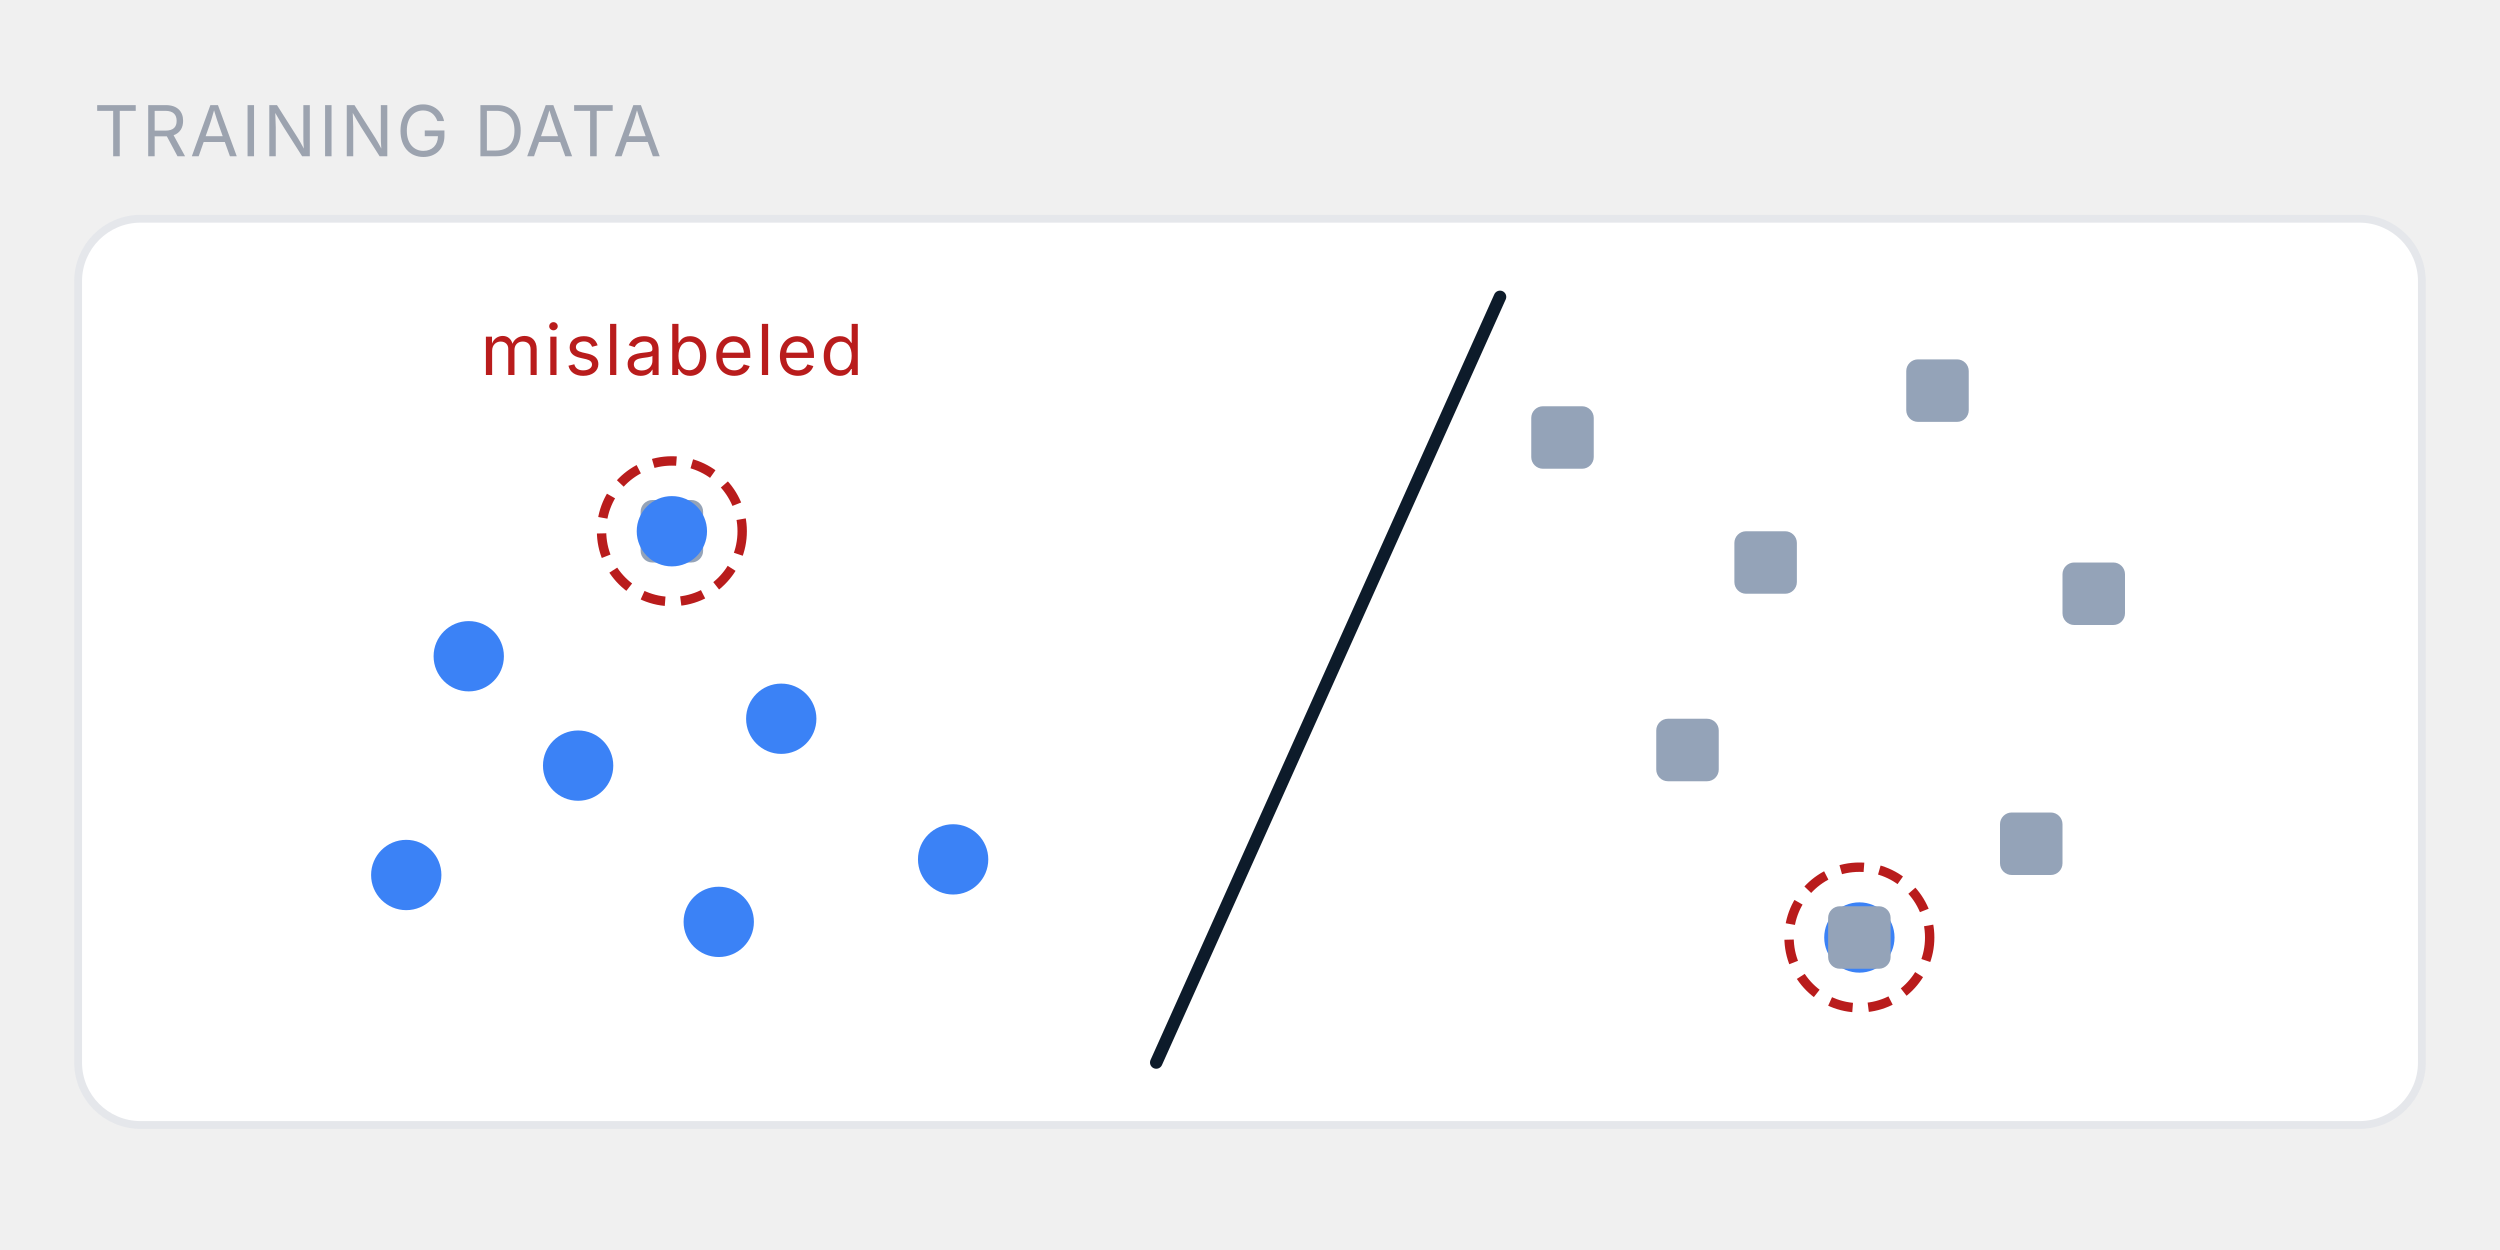
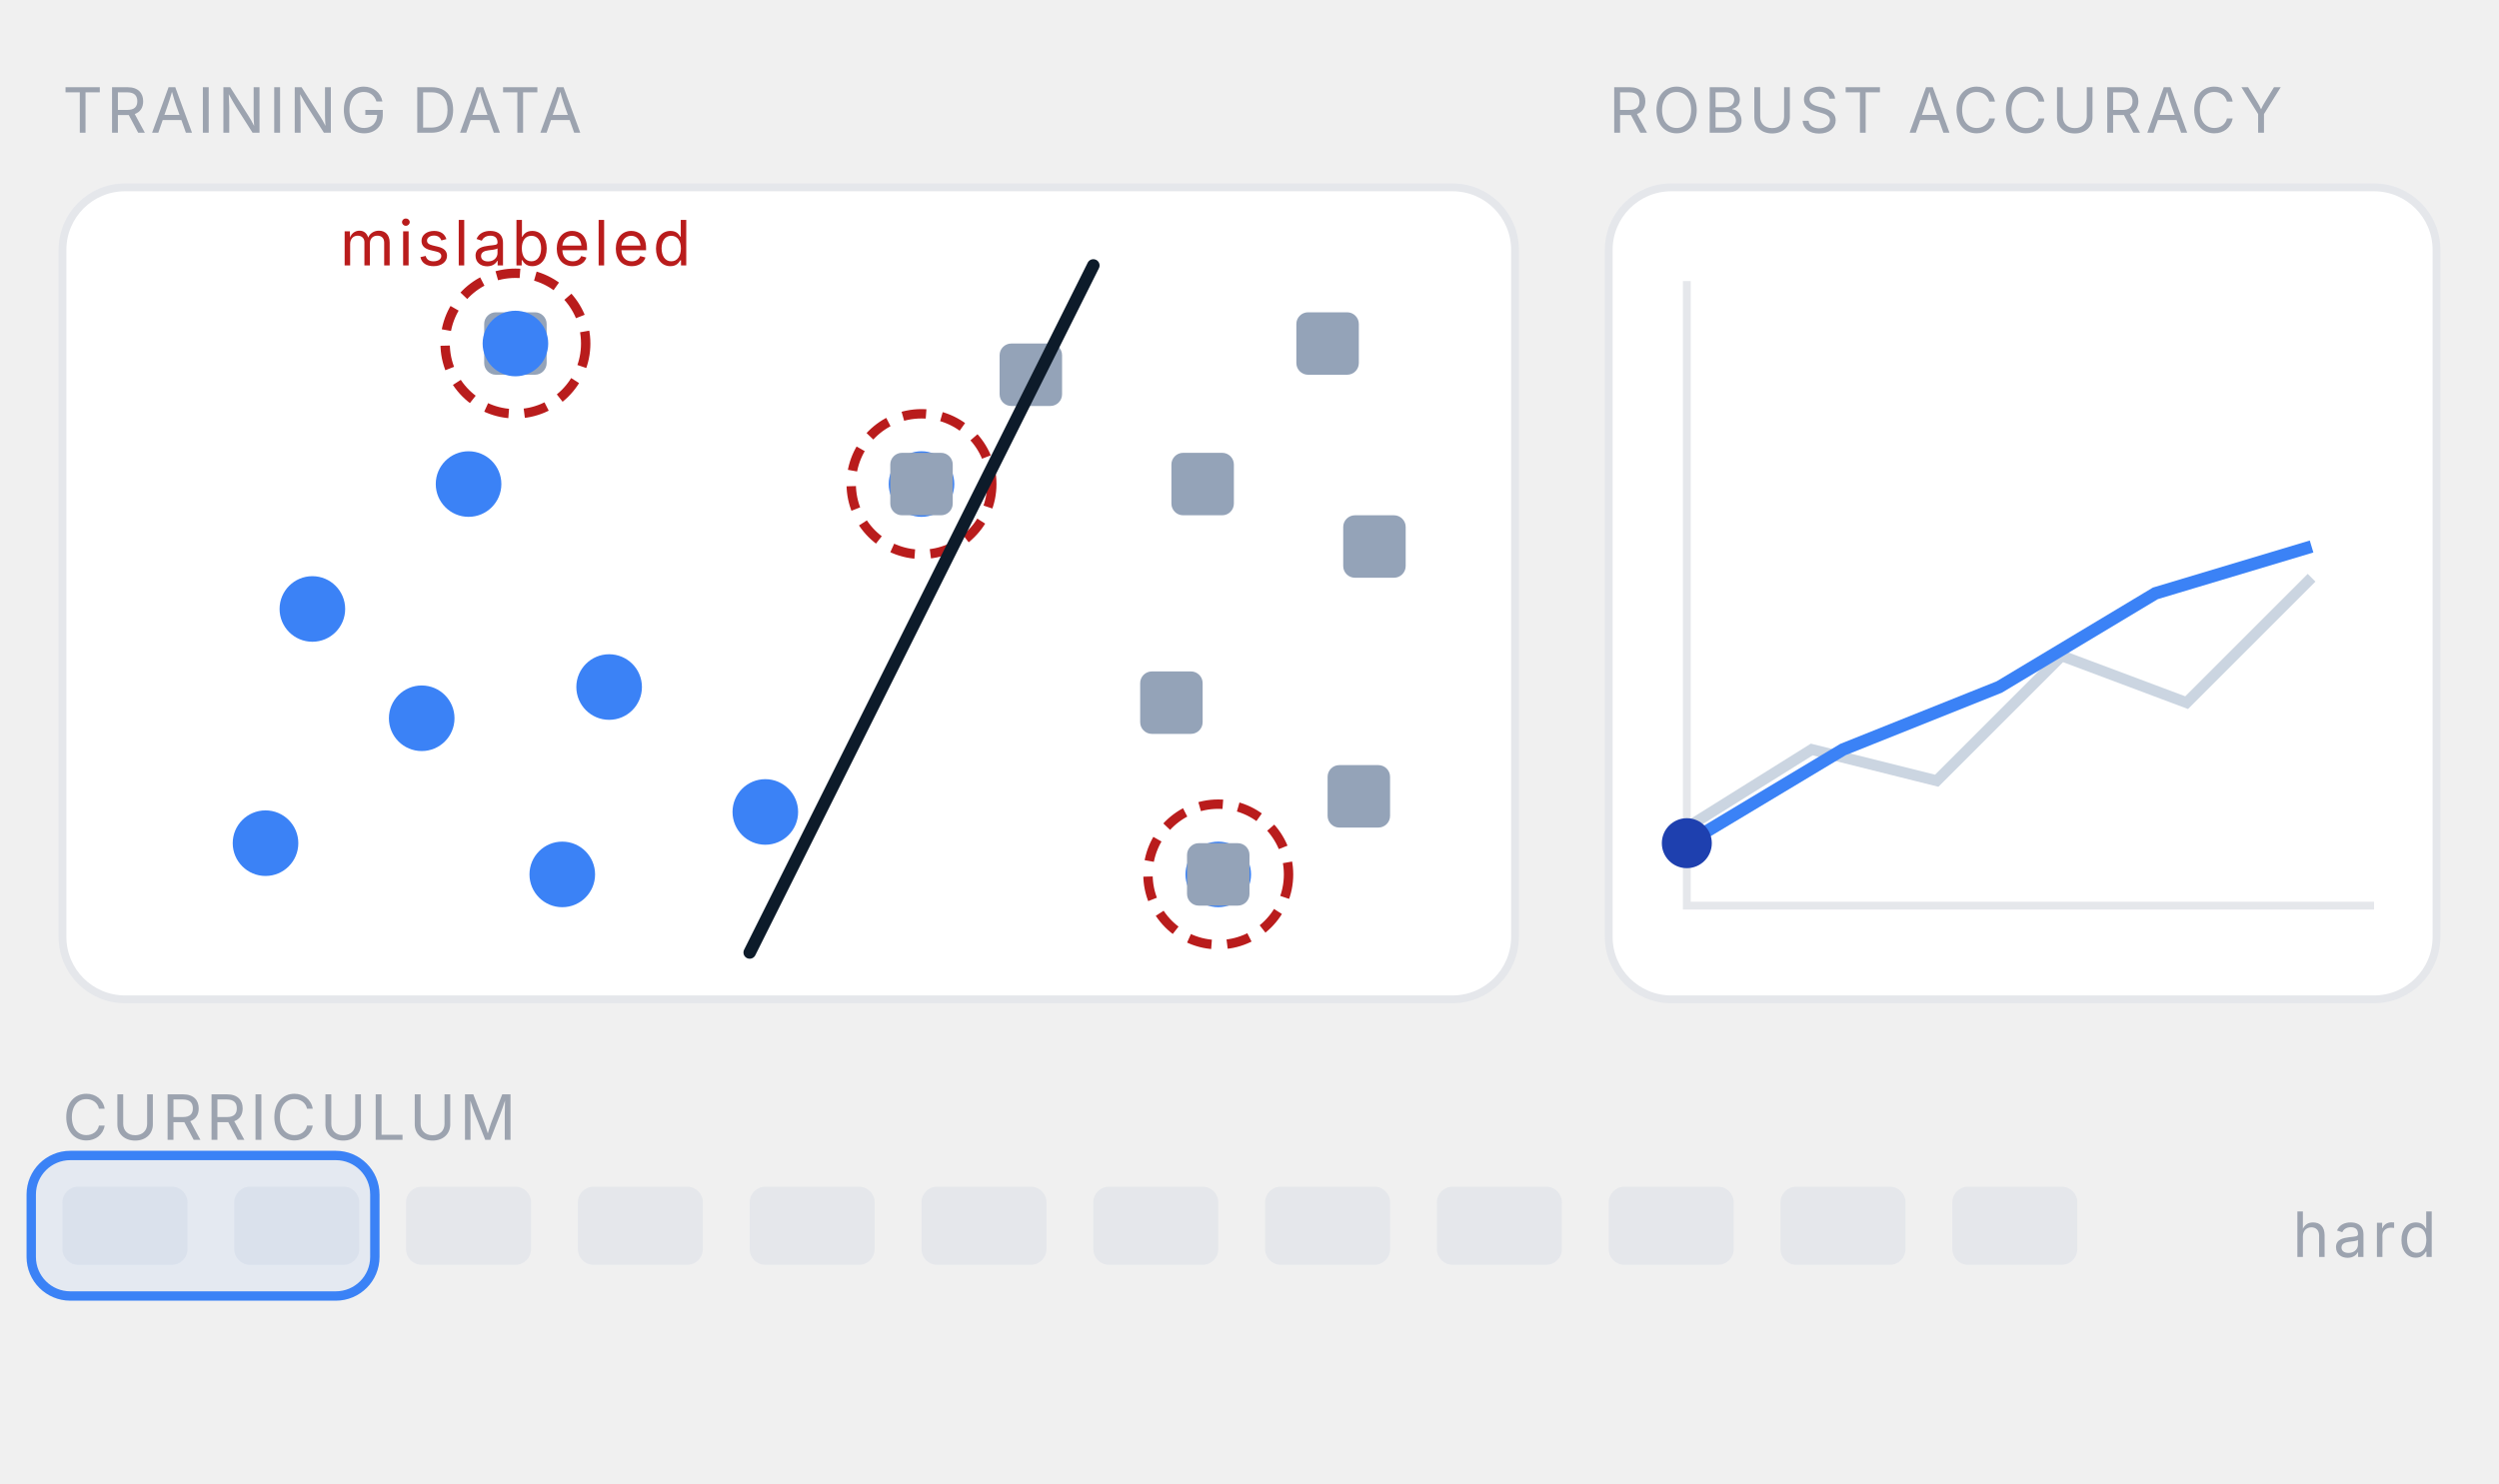
- <svg xmlns="http://www.w3.org/2000/svg" viewBox="0 0 320 160" width="320" height="160" role="img" aria-label="Mislabeled training points being corrected so the decision boundary settles">
+ <svg xmlns="http://www.w3.org/2000/svg" viewBox="0 0 320 190" width="320" height="190" role="img" aria-label="Mislabeled points are flagged and corrected, the decision boundary settles, robust accuracy climbs, and a curriculum window sweeps the training set from easy to hard">
  <style>
    .panel { fill: #ffffff; stroke: #e5e7eb; stroke-width: 1; }
    .lbl   { font-family: -apple-system, BlinkMacSystemFont, system-ui, 'Segoe UI', sans-serif;
-              font-size: 9px; fill: #9ca3af; letter-spacing: 0.04em; }
-     .lbl-bad { fill: #b91c1c; }
-     .cls-a { fill: #3b82f6; }
-     .cls-b { fill: #94a3b8; }
-     .bound { stroke: #0d1b2a; stroke-width: 1.6; stroke-linecap: round;
-              transform-box: fill-box; transform-origin: 50% 50%;
-              animation: settle 6s ease-in-out infinite; }
-     .wrong { animation: fade-out 6s ease-in-out infinite }
-     .fixed { animation: fade-in 6s ease-in-out infinite }
-     .flag  { animation: flag 6s ease-in-out infinite }
-     @keyframes settle   { 0%, 18% { transform: rotate(-7deg) } 46%, 88% { transform: rotate(0deg) }
-                           100% { transform: rotate(-7deg) } }
-     @keyframes fade-out { 0%, 24% { opacity: 1 } 42%, 90% { opacity: 0 } 100% { opacity: 1 } }
-     @keyframes fade-in  { 0%, 24% { opacity: 0 } 42%, 90% { opacity: 1 } 100% { opacity: 0 } }
-     @keyframes flag     { 0%, 20% { opacity: 1 } 40%, 92% { opacity: 0 } 100% { opacity: 1 } }
+              font-size: 8px; fill: #9ca3af; letter-spacing: 0.06em; }
+     .bad   { fill: #b91c1c; }
+     .axis  { fill: none; stroke: #e5e7eb; stroke-width: 1; }
+     .a     { fill: #3b82f6; }
+     .b     { fill: #94a3b8; }
+ 
+     .bound  { stroke: #0d1b2a; stroke-width: 1.6; stroke-linecap: round;
+               transform-box: fill-box; transform-origin: 50% 50%;
+               animation: settle 8s ease-in-out infinite; }
+     .wrong  { animation: out 8s ease-in-out infinite }
+     .fixed  { animation: in 8s ease-in-out infinite }
+     .flag   { animation: flag 8s ease-in-out infinite }
+     .f2 { animation-delay: .5s }   .f3 { animation-delay: 1s }
+ 
+     .jit    { fill: none; stroke: #cbd5e1; stroke-width: 1.4; animation: out 8s ease-in-out infinite }
+     .smooth { fill: none; stroke: #3b82f6; stroke-width: 1.6; stroke-dasharray: 150;
+               animation: trace 8s ease-in-out infinite }
+     .runner { fill: #1e40af; animation: run 8s ease-in-out infinite }
+ 
+     .win    { fill: #3b82f6; fill-opacity: .07; stroke: #3b82f6; stroke-width: 1.2;
+               animation: sweep 8s ease-in-out infinite }
+     .seen   { animation: seen 8s ease-in-out infinite }
+ 
+     @keyframes settle { 0%, 14% { transform: rotate(-8deg) } 20% { transform: rotate(4deg) }
+                         30% { transform: rotate(-2deg) } 44%, 88% { transform: rotate(0deg) }
+                         100% { transform: rotate(-8deg) } }
+     @keyframes out    { 0%, 22% { opacity: 1 } 40%, 92% { opacity: 0 } 100% { opacity: 1 } }
+     @keyframes in     { 0%, 22% { opacity: 0 } 40%, 92% { opacity: 1 } 100% { opacity: 0 } }
+     @keyframes flag   { 0%, 6% { opacity: 0 } 12%, 30% { opacity: 1 } 42%, 100% { opacity: 0 } }
+     @keyframes trace  { 0%, 20% { stroke-dashoffset: 150 } 62%, 92% { stroke-dashoffset: 0 }
+                         100% { stroke-dashoffset: 150 } }
+     @keyframes run    { 0%, 20% { transform: translate(0, 0); opacity: 0 }
+                         26% { opacity: 1 }
+                         34% { transform: translate(20px, -12px) }
+                         46% { transform: translate(40px, -20px) }
+                         58% { transform: translate(60px, -31px) }
+                         70%, 92% { transform: translate(80px, -38px); opacity: 1 }
+                         100% { transform: translate(80px, -38px); opacity: 0 } }
+     @keyframes sweep  { 0%, 8% { transform: translateX(0) } 88%, 100% { transform: translateX(232px) } }
+     @keyframes seen   { from { fill: #e5e7eb } to { fill: #3b82f6 } }
    @media (prefers-reduced-motion: reduce) {
-       .bound, .wrong, .flag { animation: none }
-       .wrong, .flag { opacity: 0 }
-       .fixed { animation: none; opacity: 1 }
+       .bound, .wrong, .fixed, .flag, .jit, .smooth, .runner, .win, .seen {
+         animation: none; transform: none; stroke-dashoffset: 0;
+       }
+       .wrong, .flag { opacity: 0 } .fixed, .runner { opacity: 1 }
    }
  </style>
-   <text class="lbl" x="12" y="20">TRAINING DATA</text>
-   <rect class="panel" x="10" y="28" width="300" height="116" rx="8" />
-   <circle class="cls-a" cx="52" cy="112" r="4.5" />
-   <circle class="cls-a" cx="74" cy="98" r="4.5" />
-   <circle class="cls-a" cx="60" cy="84" r="4.5" />
-   <circle class="cls-a" cx="92" cy="118" r="4.5" />
-   <circle class="cls-a" cx="100" cy="92" r="4.5" />
-   <circle class="cls-a" cx="122" cy="110" r="4.5" />
-   <rect class="cls-b" x="196" y="52" width="8" height="8" rx="1.5" />
-   <rect class="cls-b" x="222" y="68" width="8" height="8" rx="1.5" />
-   <rect class="cls-b" x="244" y="46" width="8" height="8" rx="1.5" />
-   <rect class="cls-b" x="264" y="72" width="8" height="8" rx="1.5" />
-   <rect class="cls-b" x="212" y="92" width="8" height="8" rx="1.5" />
-   <rect class="cls-b" x="256" y="104" width="8" height="8" rx="1.5" />
-   <rect class="cls-b wrong" x="82" y="64" width="8" height="8" rx="1.5" />
-   <circle class="cls-a fixed" cx="86" cy="68" r="4.5" />
-   <circle class="flag" cx="86" cy="68" r="9" fill="none" stroke="#b91c1c" stroke-width="1.2" stroke-dasharray="3 2" />
-   <circle class="cls-a wrong" cx="238" cy="120" r="4.5" />
-   <rect class="cls-b fixed" x="234" y="116" width="8" height="8" rx="1.5" />
-   <circle class="flag" cx="238" cy="120" r="9" fill="none" stroke="#b91c1c" stroke-width="1.2" stroke-dasharray="3 2" />
-   <text class="lbl lbl-bad flag" x="86" y="48" text-anchor="middle">mislabeled</text>
-   <line class="bound" x1="148" y1="136" x2="192" y2="38" />
+   <text class="lbl" x="8" y="17">TRAINING DATA</text>
+   <text class="lbl" x="206" y="17">ROBUST ACCURACY</text>
+   <rect class="panel" x="8" y="24" width="186" height="104" rx="8" />
+   <rect class="panel" x="206" y="24" width="106" height="104" rx="8" />
+   <circle class="a" cx="34" cy="108" r="4.2" />
+   <circle class="a" cx="54" cy="92" r="4.2" />
+   <circle class="a" cx="40" cy="78" r="4.2" />
+   <circle class="a" cx="72" cy="112" r="4.2" />
+   <circle class="a" cx="78" cy="88" r="4.2" />
+   <circle class="a" cx="60" cy="62" r="4.2" />
+   <circle class="a" cx="98" cy="104" r="4.2" />
+   <rect class="b" x="128" y="44" width="8" height="8" rx="1.5" />
+   <rect class="b" x="150" y="58" width="8" height="8" rx="1.5" />
+   <rect class="b" x="166" y="40" width="8" height="8" rx="1.5" />
+   <rect class="b" x="172" y="66" width="8" height="8" rx="1.5" />
+   <rect class="b" x="146" y="86" width="8" height="8" rx="1.5" />
+   <rect class="b" x="170" y="98" width="8" height="8" rx="1.5" />
+   <rect class="b wrong" x="62" y="40" width="8" height="8" rx="1.5" />
+   <circle class="a fixed" cx="66" cy="44" r="4.2" />
+   <circle class="flag" cx="66" cy="44" r="9" fill="none" stroke="#b91c1c" stroke-width="1.2" stroke-dasharray="3 2" />
+   <circle class="a wrong" cx="156" cy="112" r="4.2" />
+   <rect class="b fixed" x="152" y="108" width="8" height="8" rx="1.5" />
+   <circle class="flag f2" cx="156" cy="112" r="9" fill="none" stroke="#b91c1c" stroke-width="1.2" stroke-dasharray="3 2" />
+   <circle class="a wrong" cx="118" cy="62" r="4.2" />
+   <rect class="b fixed" x="114" y="58" width="8" height="8" rx="1.5" />
+   <circle class="flag f3" cx="118" cy="62" r="9" fill="none" stroke="#b91c1c" stroke-width="1.2" stroke-dasharray="3 2" />
+   <text class="lbl bad flag" x="66" y="34" text-anchor="middle">mislabeled</text>
+   <line class="bound" x1="96" y1="122" x2="140" y2="34" />
+   <path class="axis" d="M216 36 V116 H304" />
+   <polyline class="jit" points="216,106 232,96 248,100 264,84 280,90 296,74" />
+   <polyline class="smooth" points="216,108 236,96 256,88 276,76 296,70" />
+   <circle class="runner" cx="216" cy="108" r="3.2" />
+   <text class="lbl" x="8" y="146">CURRICULUM</text>
+   <g>
+     <rect class="seen" x="8" y="152" width="16" height="10" rx="2" fill="#e5e7eb" />
+     <rect class="seen" x="30" y="152" width="16" height="10" rx="2" fill="#e5e7eb" style="animation-delay:.55s" />
+     <rect class="seen" x="52" y="152" width="16" height="10" rx="2" fill="#e5e7eb" style="animation-delay:1.1s" />
+     <rect class="seen" x="74" y="152" width="16" height="10" rx="2" fill="#e5e7eb" style="animation-delay:1.65s" />
+     <rect class="seen" x="96" y="152" width="16" height="10" rx="2" fill="#e5e7eb" style="animation-delay:2.2s" />
+     <rect class="seen" x="118" y="152" width="16" height="10" rx="2" fill="#e5e7eb" style="animation-delay:2.75s" />
+     <rect class="seen" x="140" y="152" width="16" height="10" rx="2" fill="#e5e7eb" style="animation-delay:3.3s" />
+     <rect class="seen" x="162" y="152" width="16" height="10" rx="2" fill="#e5e7eb" style="animation-delay:3.85s" />
+     <rect class="seen" x="184" y="152" width="16" height="10" rx="2" fill="#e5e7eb" style="animation-delay:4.4s" />
+     <rect class="seen" x="206" y="152" width="16" height="10" rx="2" fill="#e5e7eb" style="animation-delay:4.95s" />
+     <rect class="seen" x="228" y="152" width="16" height="10" rx="2" fill="#e5e7eb" style="animation-delay:5.5s" />
+     <rect class="seen" x="250" y="152" width="16" height="10" rx="2" fill="#e5e7eb" style="animation-delay:6.05s" />
+   </g>
+   <rect class="win" x="4" y="148" width="44" height="18" rx="5" />
+   <text class="lbl" x="312" y="161" text-anchor="end">hard</text>
</svg>
